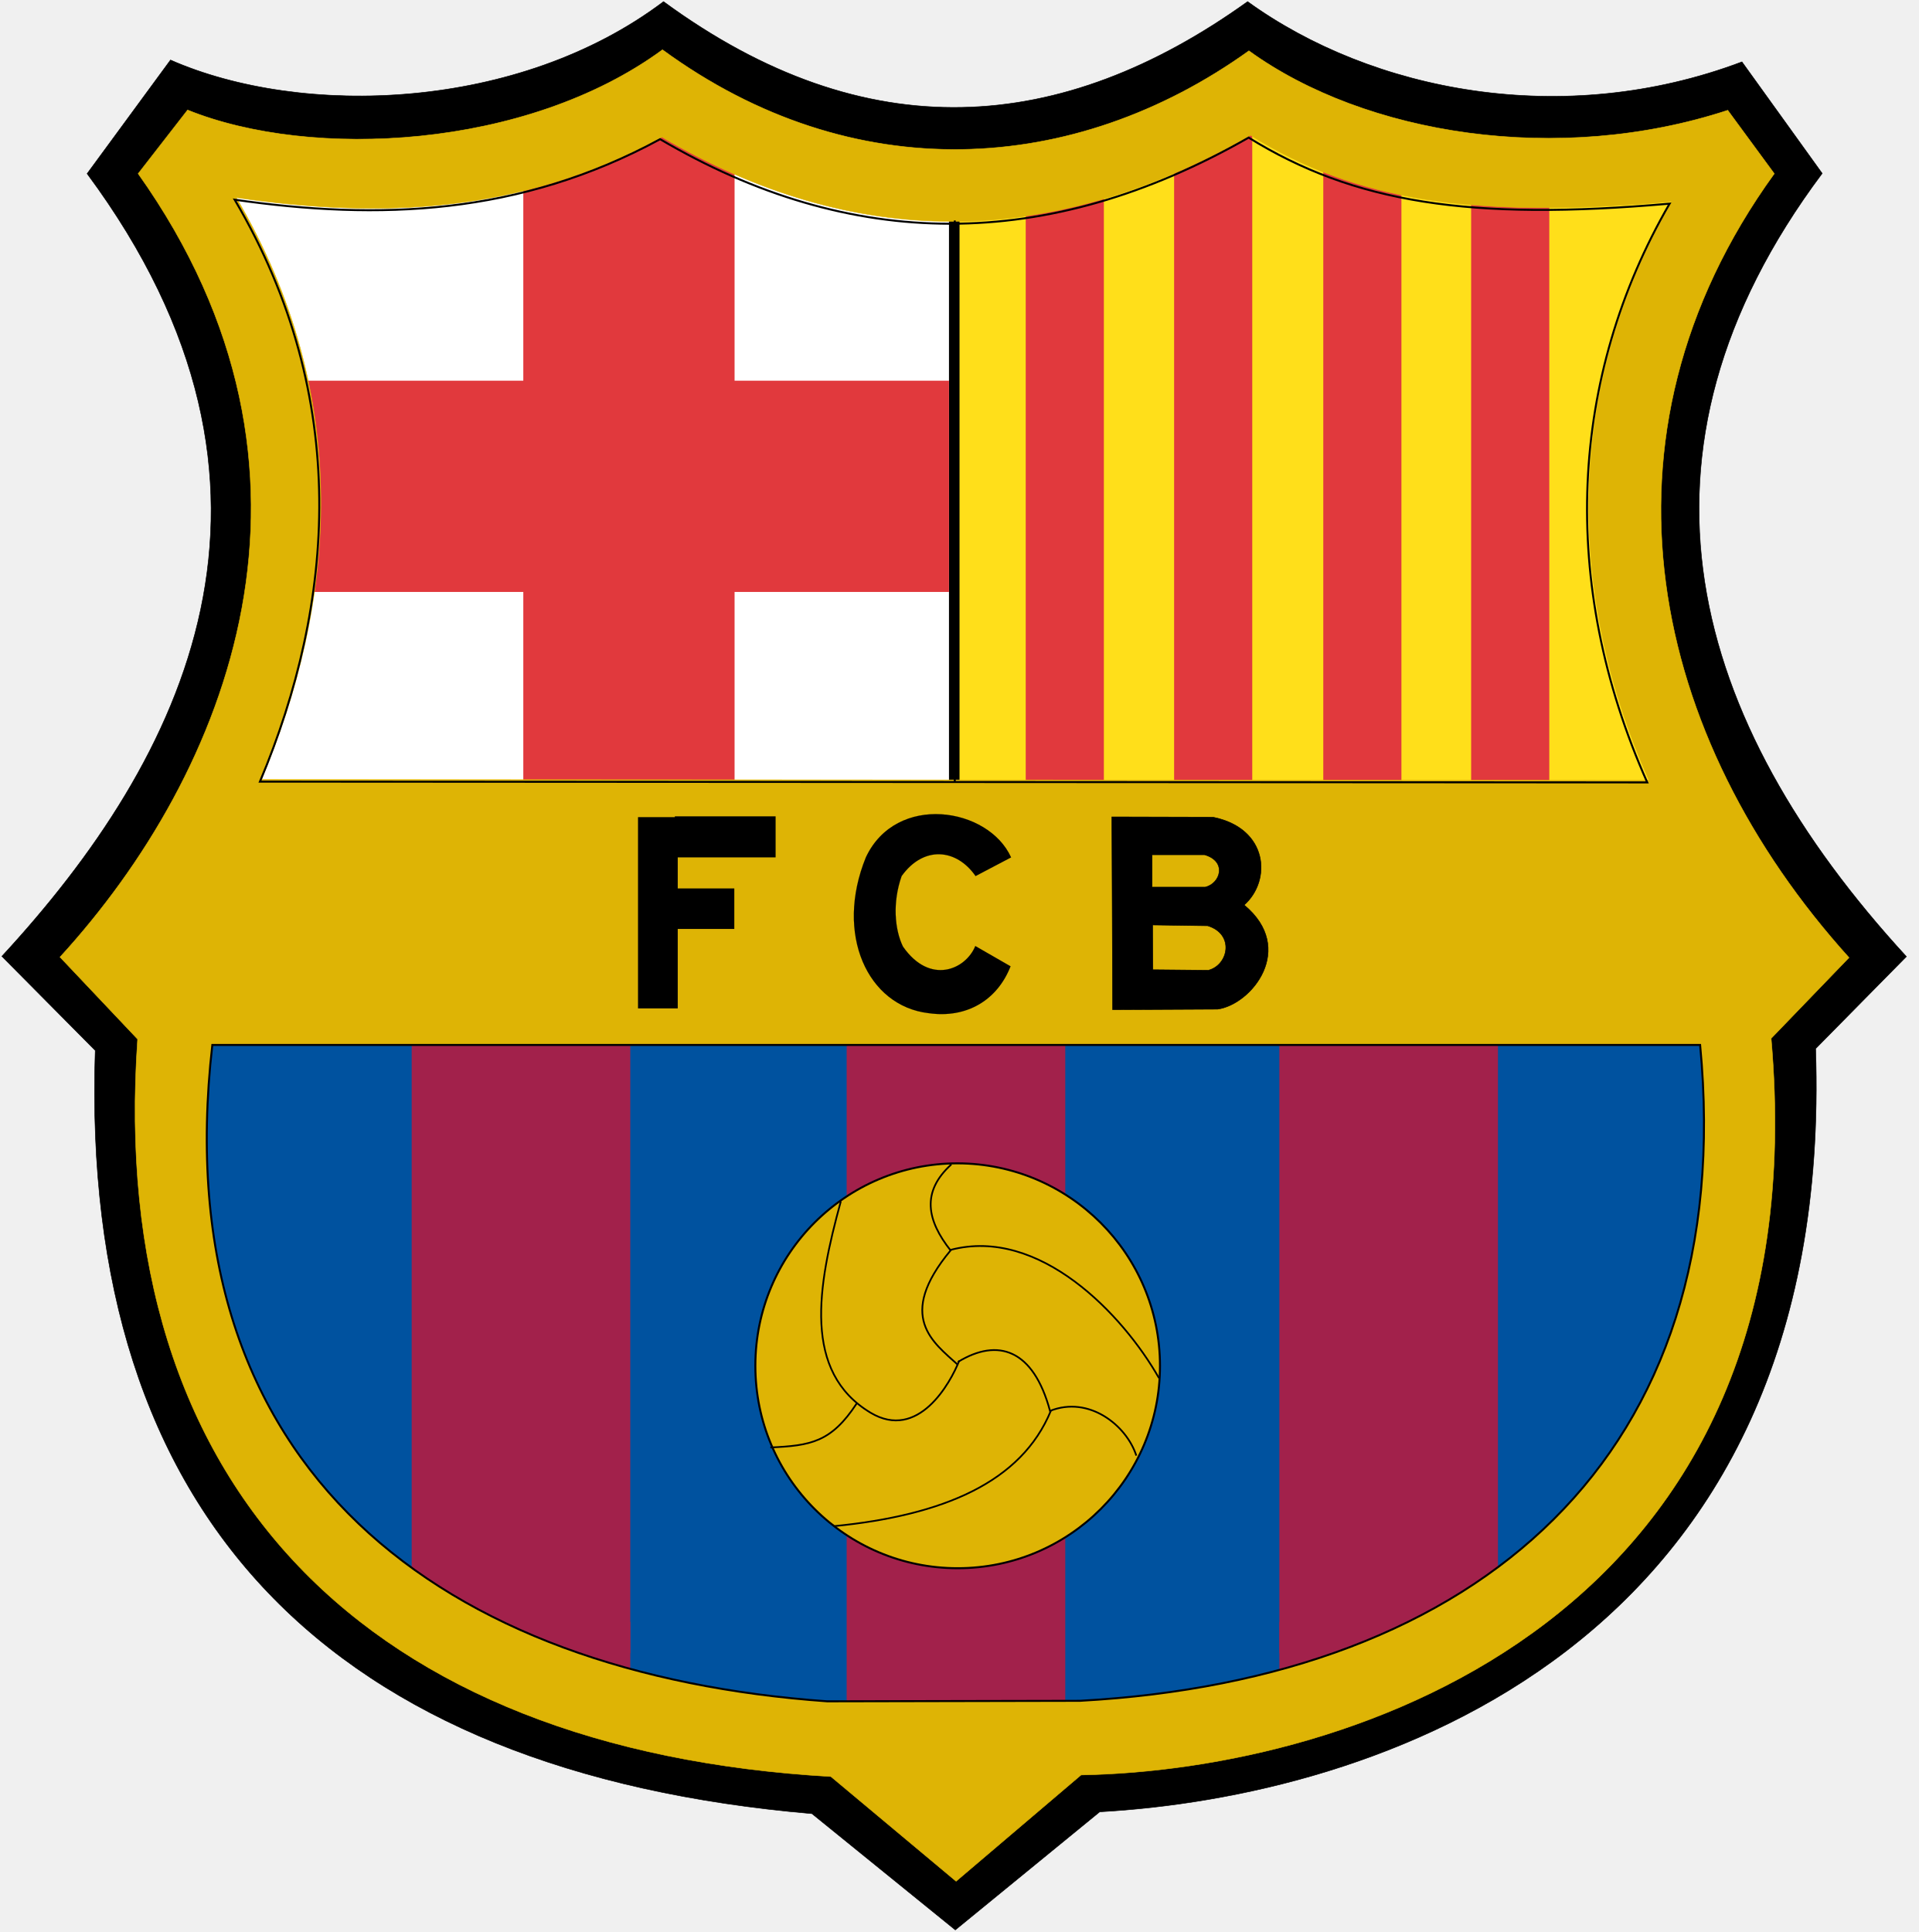
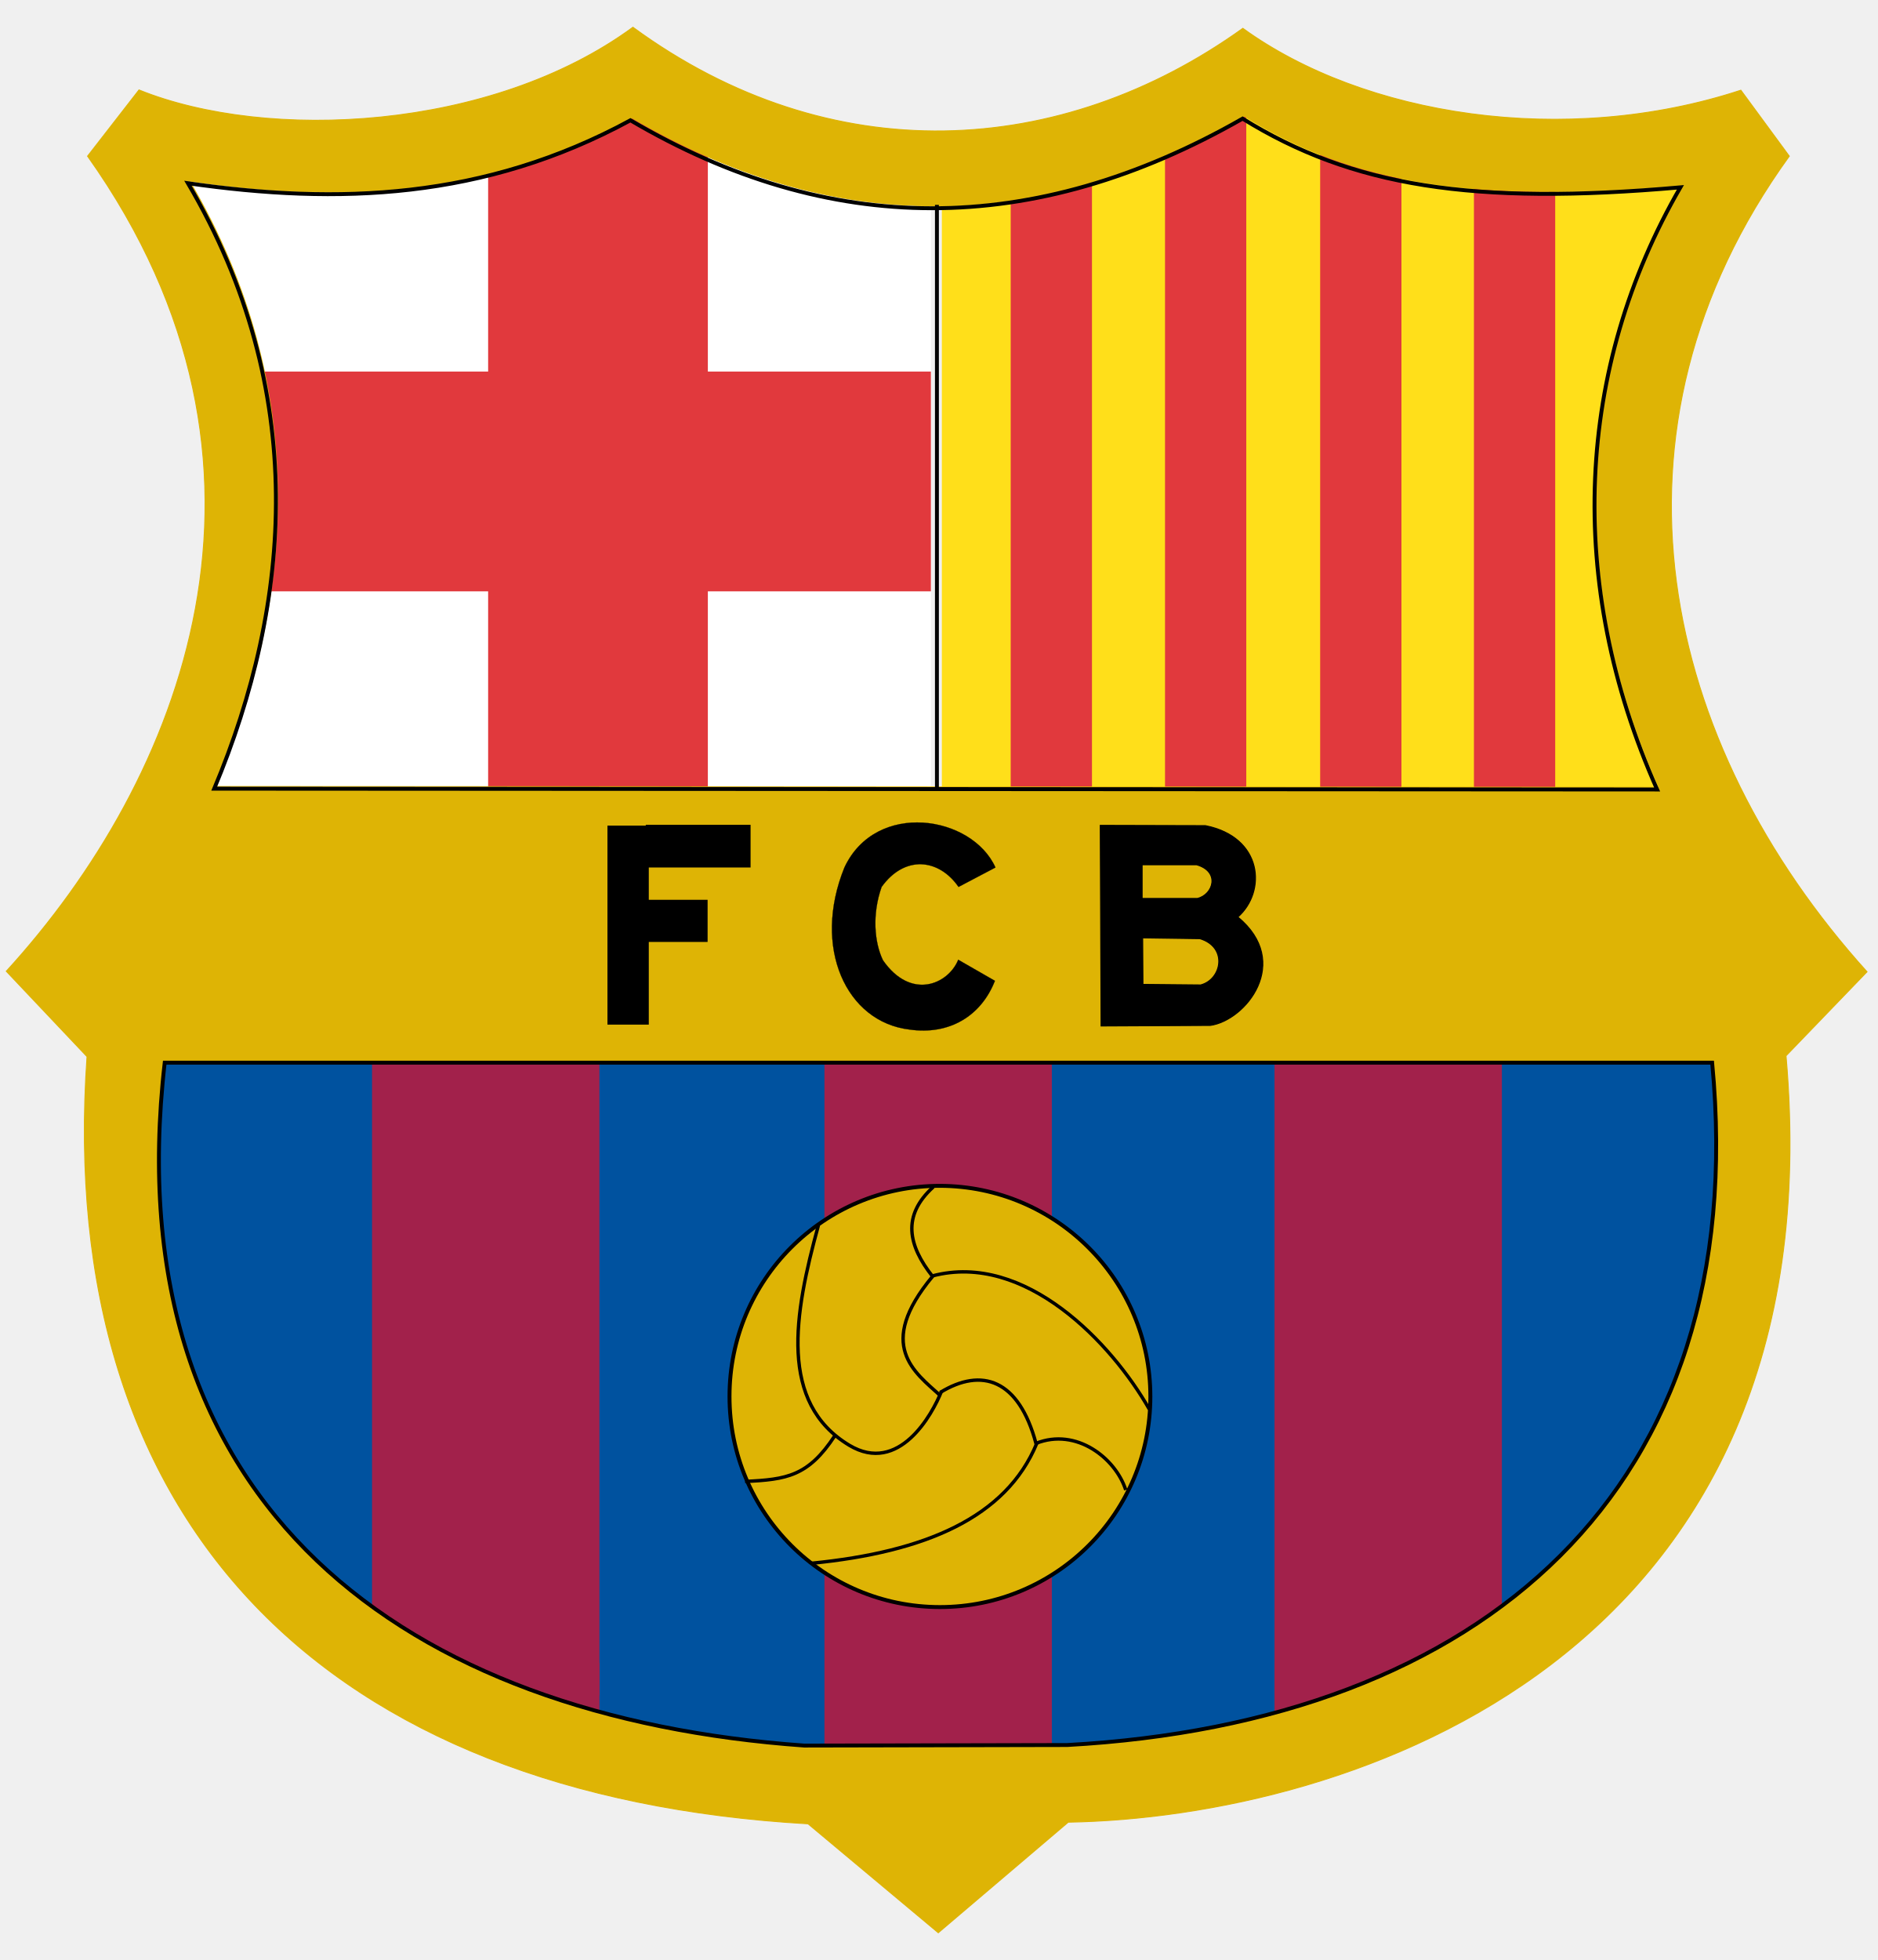
- <svg xmlns="http://www.w3.org/2000/svg" width="138" height="139" viewBox="0 0 138 139" fill="none">
-   <g clip-path="url(#clip0_120_1287)">
-     <path fill-rule="evenodd" clip-rule="evenodd" d="M12.266 4.317C21.748 8.481 37.306 7.989 47.735 0.115C62.328 10.809 76.372 9.712 89.754 0.115C98.687 6.57 112.429 9.314 125.318 4.45L131.091 12.475C116.025 32.614 121.589 51.882 137.148 68.821L130.618 75.446C132.094 118.903 98.441 129.275 79.117 130.354L68.726 138.852L58.41 130.486C23.925 127.515 5.717 109.326 6.852 75.578L0.133 68.802C13.25 54.607 23.111 35.225 6.266 12.494L12.266 4.317Z" fill="black" stroke="black" stroke-width="0.036" stroke-miterlimit="10" />
-     <path fill-rule="evenodd" clip-rule="evenodd" d="M13.061 74.708H124.088C127.003 105.427 107.489 122.026 77.811 123.654L58.959 123.71C30.549 121.647 9.389 106.657 13.061 74.708Z" fill="#00529F" />
-     <path d="M76.637 75.067H60.909V124.165H76.637V75.067Z" fill="#A2214B" />
-     <path d="M45.344 75.067H29.616V118.941H45.344V75.067Z" fill="#A2214B" />
-     <path d="M45.345 116.688H35.105V121.212H45.345V116.688Z" fill="#A2214B" />
-     <path d="M107.766 75.067H92.038V118.941H107.766V75.067Z" fill="#A2214B" />
-     <path d="M102.277 116.688H92.038V121.212H102.277V116.688Z" fill="#A2214B" />
-     <path fill-rule="evenodd" clip-rule="evenodd" d="M68.271 14.481V58.09L15.275 58.468L20.745 37.478L13.931 12.361L47.47 8.046L68.271 14.481Z" fill="white" />
-     <path fill-rule="evenodd" clip-rule="evenodd" d="M69.029 14.481V58.09L122.025 58.468L116.555 37.478L123.35 12.361L89.811 8.046L69.029 14.481Z" fill="#FFDF1A" />
-     <path d="M52.846 9.295H37.647V57.806H52.846V9.295Z" fill="#E1393D" />
-     <path d="M68.272 27.39H20.991V42.588H68.272V27.39Z" fill="#E1393D" />
-     <path d="M79.413 12.74H73.792V57.503H79.413V12.74Z" fill="#E1393D" />
-     <path d="M90.088 9.522H84.467V57.597H90.088V9.522Z" fill="#E1393D" />
-     <path d="M100.82 12.248H95.199V57.711H100.82V12.248Z" fill="#E1393D" />
-     <path d="M111.457 13.913H105.836V57.673H111.457V13.913Z" fill="#E1393D" />
-     <path fill-rule="evenodd" clip-rule="evenodd" d="M47.66 3.579C37.874 10.752 22.392 11.51 13.496 7.913L9.938 12.494C25.212 33.995 16.43 55.61 4.316 68.859L9.9 74.764C7.628 107.168 26.537 125.906 59.773 127.818L68.782 135.351L77.773 127.704C97.135 127.363 131.072 116.518 127.419 74.708L133.021 68.897C118.788 53.131 113.886 31.516 127.646 12.494L124.296 7.932C112.126 11.926 98.214 9.712 89.848 3.655C77.281 12.664 61.344 13.592 47.66 3.579ZM89.962 9.73C97.514 14.424 105.861 15.749 120.246 14.5C113.034 26.954 112.258 41.812 118.637 56.14L18.814 56.083C24.19 43.27 25.42 28.544 16.997 14.216C27.369 15.73 37.514 15.371 47.622 9.863C61.325 17.907 75.426 18.04 89.962 9.73ZM15.275 75.181H122.309C125.129 104.802 106.296 120.795 77.678 122.366L59.489 122.404C32.12 120.455 11.736 105.994 15.275 75.181Z" fill="#DEB405" stroke="#DEB405" stroke-width="0.034" stroke-miterlimit="10" />
-     <path d="M16.884 14.368C25.306 28.696 24.076 43.421 18.701 56.235L118.504 56.291C112.126 41.964 112.902 27.106 120.113 14.652C105.728 15.92 97.381 14.576 89.829 9.901C75.293 18.21 61.193 18.077 47.489 10.014C37.382 15.503 27.256 15.863 16.884 14.368Z" stroke="black" stroke-width="0.143" stroke-miterlimit="10" />
-     <path d="M15.275 75.181H122.309C125.129 104.802 106.296 120.796 77.697 122.367L59.508 122.404C32.12 120.455 11.736 105.994 15.275 75.181Z" stroke="black" stroke-width="0.143" stroke-miterlimit="10" />
-     <path d="M68.688 15.863V56.311" stroke="black" stroke-width="0.143" stroke-miterlimit="10" />
-     <path d="M83.451 98.272C83.451 106.316 76.94 112.827 68.896 112.827C60.852 112.827 54.341 106.316 54.341 98.272C54.341 98.272 54.341 98.272 54.341 98.253C54.341 90.209 60.852 83.698 68.896 83.698C76.921 83.717 83.451 90.228 83.451 98.272C83.451 98.272 83.451 98.253 83.451 98.272Z" fill="#DEB405" />
-     <path d="M83.451 98.272C83.451 106.316 76.94 112.827 68.896 112.827C60.852 112.827 54.341 106.316 54.341 98.272C54.341 98.272 54.341 98.272 54.341 98.253C54.341 90.209 60.852 83.698 68.896 83.698C76.921 83.717 83.451 90.228 83.451 98.272ZM83.451 98.272C83.451 98.253 83.451 98.272 83.451 98.272Z" stroke="black" stroke-width="0.144" stroke-miterlimit="1.014" />
-     <path d="M60.492 86.424C58.789 92.613 57.748 98.708 62.631 101.641C66.057 103.685 68.366 99.522 69.009 97.894" stroke="black" stroke-width="0.125" stroke-miterlimit="10" />
-     <path d="M55.42 104.14C58.297 104.007 59.792 103.78 61.628 100.979" stroke="black" stroke-width="0.125" stroke-miterlimit="10" />
-     <path d="M68.915 97.988C71.792 96.228 74.347 97.08 75.539 101.509C78.341 100.392 81.047 102.55 81.748 104.726" stroke="black" stroke-width="0.125" stroke-miterlimit="10" />
-     <path d="M75.596 101.509C73.476 106.638 67.874 109.023 60.019 109.799" stroke="black" stroke-width="0.125" stroke-miterlimit="10" />
-     <path d="M68.915 98.197C67.154 96.588 64.429 94.733 68.385 89.963C66.7 87.824 66.246 85.761 68.442 83.774" stroke="black" stroke-width="0.125" stroke-miterlimit="10" />
-     <path d="M83.375 99.143C80.782 94.581 74.782 88.241 68.385 89.925" stroke="black" stroke-width="0.125" stroke-miterlimit="10" />
-     <path d="M48.549 58.733V58.79H45.899V63.919V66.834V72.55H48.757V66.834H52.827V63.919H48.757V61.686H55.798V58.733H48.549Z" fill="black" />
-     <path fill-rule="evenodd" clip-rule="evenodd" d="M70.183 63.029L72.738 61.686C71.11 58.071 64.467 57.03 62.29 61.686C60.038 67.231 62.423 72.38 66.795 72.891C69.558 73.288 71.754 71.944 72.7 69.522L70.164 68.064C69.483 69.749 66.909 70.903 64.959 68.102C64.353 66.853 64.202 64.903 64.864 63.029C66.454 60.815 68.82 61.061 70.183 63.029Z" fill="black" stroke="black" stroke-width="0.007" stroke-miterlimit="10" />
-     <path fill-rule="evenodd" clip-rule="evenodd" d="M79.987 58.771L80.044 72.645L87.596 72.607C90.057 72.266 93.274 68.235 89.508 65.112C91.495 63.351 91.249 59.585 87.255 58.79L79.987 58.771ZM82.883 61.496H86.65C88.296 61.97 87.804 63.56 86.707 63.825H82.883V61.496ZM82.921 66.55L86.877 66.607C88.826 67.194 88.391 69.427 86.934 69.806L82.94 69.768L82.921 66.55Z" fill="black" stroke="black" stroke-width="0.036" stroke-miterlimit="10" />
-   </g>
-   <defs>
-     <clipPath id="clip0_120_1287">
-       <rect width="137.3" height="139" fill="white" />
-     </clipPath>
-   </defs>
+ <svg xmlns="http://www.w3.org/2000/svg" width="69" height="72" viewBox="0 0 69 72" fill="none">
+   <path fill-rule="evenodd" clip-rule="evenodd" d="M4.877 38.785H63.857C65.405 55.104 55.039 63.922 39.273 64.786L29.259 64.816C14.167 63.72 2.926 55.757 4.877 38.785Z" fill="#00529F" />
+   <path d="M38.648 38.976H30.293V65.058H38.648V38.976Z" fill="#A2214B" />
+   <path d="M22.025 38.976H13.67V62.283H22.025V38.976Z" fill="#A2214B" />
+   <path d="M22.026 61.086H16.586V63.489H22.026V61.086Z" fill="#A2214B" />
+   <path d="M55.185 38.976H46.83V62.283H55.185V38.976Z" fill="#A2214B" />
+   <path d="M52.27 61.086H46.83V63.489H52.27V61.086Z" fill="#A2214B" />
+   <path fill-rule="evenodd" clip-rule="evenodd" d="M34.205 6.791V29.957L6.052 30.158L8.958 19.008L5.338 5.665L23.155 3.373L34.205 6.791Z" fill="white" />
+   <path fill-rule="evenodd" clip-rule="evenodd" d="M34.607 6.791V29.957L62.76 30.158L59.855 19.008L63.464 5.665L45.647 3.373L34.607 6.791Z" fill="#FFDF1A" />
+   <path d="M26.009 4.036H17.936V29.806H26.009V4.036Z" fill="#E1393D" />
+   <path d="M34.204 13.649H9.088V21.723H34.204V13.649Z" fill="#E1393D" />
+   <path d="M40.123 5.866H37.137V29.645H40.123V5.866Z" fill="#E1393D" />
+   <path d="M45.793 4.157H42.807V29.696H45.793V4.157Z" fill="#E1393D" />
+   <path d="M51.494 5.605H48.508V29.756H51.494V5.605Z" fill="#E1393D" />
+   <path d="M57.144 6.49H54.158V29.736H57.144V6.49Z" fill="#E1393D" />
+   <path fill-rule="evenodd" clip-rule="evenodd" d="M23.256 1C18.057 4.811 9.833 5.213 5.107 3.303L3.217 5.736C11.331 17.158 6.665 28.64 0.23 35.678L3.197 38.815C1.99 56.029 12.034 65.983 29.69 66.998L34.476 71L39.252 66.938C49.538 66.757 67.566 60.996 65.626 38.785L68.602 35.698C61.041 27.323 58.436 15.841 65.746 5.736L63.966 3.313C57.501 5.434 50.111 4.258 45.667 1.04C38.991 5.826 30.525 6.319 23.256 1ZM45.727 4.268C49.739 6.761 54.173 7.465 61.815 6.801C57.984 13.417 57.572 21.31 60.96 28.922L7.932 28.891C10.788 22.084 11.441 14.262 6.967 6.651C12.477 7.455 17.866 7.264 23.235 4.338C30.515 8.611 38.005 8.682 45.727 4.268ZM6.052 39.036H62.911C64.409 54.772 54.404 63.268 39.202 64.103L29.54 64.123C15.001 63.087 4.172 55.405 6.052 39.036Z" fill="#DEB405" stroke="#DEB405" stroke-width="0.034" stroke-miterlimit="10" />
+   <path d="M6.906 6.731C11.38 14.342 10.727 22.165 7.871 28.972L60.889 29.002C57.501 21.391 57.913 13.498 61.744 6.882C54.102 7.556 49.668 6.842 45.657 4.358C37.935 8.772 30.444 8.702 23.165 4.419C17.795 7.334 12.416 7.525 6.906 6.731Z" stroke="black" stroke-width="0.143" stroke-miterlimit="10" />
+   <path d="M6.052 39.036H62.911C64.409 54.772 54.405 63.268 39.212 64.103L29.55 64.123C15.001 63.087 4.172 55.405 6.052 39.036Z" stroke="black" stroke-width="0.143" stroke-miterlimit="10" />
+   <path d="M34.426 7.525V29.012" stroke="black" stroke-width="0.143" stroke-miterlimit="10" />
+   <path d="M42.269 51.303C42.269 55.576 38.81 59.035 34.537 59.035C30.264 59.035 26.805 55.576 26.805 51.303C26.805 51.303 26.805 51.303 26.805 51.293C26.805 47.02 30.264 43.561 34.537 43.561C38.8 43.571 42.269 47.03 42.269 51.303C42.269 51.303 42.269 51.293 42.269 51.303Z" fill="#DEB405" />
+   <path d="M42.269 51.303C42.269 55.576 38.81 59.035 34.537 59.035C30.264 59.035 26.805 55.576 26.805 51.303C26.805 51.303 26.805 51.303 26.805 51.293C26.805 47.02 30.264 43.561 34.537 43.561C38.8 43.571 42.269 47.03 42.269 51.303ZM42.269 51.303C42.269 51.293 42.269 51.303 42.269 51.303Z" stroke="black" stroke-width="0.144" stroke-miterlimit="1.014" />
+   <path d="M30.072 45.009C29.167 48.297 28.614 51.534 31.208 53.093C33.028 54.179 34.254 51.967 34.596 51.102" stroke="black" stroke-width="0.125" stroke-miterlimit="10" />
+   <path d="M27.377 54.42C28.905 54.35 29.7 54.229 30.675 52.741" stroke="black" stroke-width="0.125" stroke-miterlimit="10" />
+   <path d="M34.547 51.152C36.075 50.217 37.432 50.669 38.066 53.022C39.554 52.429 40.992 53.575 41.364 54.732" stroke="black" stroke-width="0.125" stroke-miterlimit="10" />
+   <path d="M38.095 53.022C36.969 55.747 33.993 57.014 29.82 57.426" stroke="black" stroke-width="0.125" stroke-miterlimit="10" />
+   <path d="M34.546 51.263C33.611 50.408 32.163 49.423 34.265 46.889C33.37 45.753 33.128 44.657 34.295 43.601" stroke="black" stroke-width="0.125" stroke-miterlimit="10" />
+   <path d="M42.229 51.766C40.851 49.342 37.664 45.974 34.266 46.869" stroke="black" stroke-width="0.125" stroke-miterlimit="10" />
+   <path d="M23.728 30.299V30.329H22.32V33.054V34.602V37.639H23.839V34.602H26V33.054H23.839V31.867H27.579V30.299H23.728Z" fill="black" />
+   <path fill-rule="evenodd" clip-rule="evenodd" d="M35.22 32.581L36.577 31.867C35.712 29.947 32.183 29.394 31.027 31.867C29.83 34.813 31.097 37.548 33.42 37.82C34.888 38.031 36.054 37.317 36.557 36.03L35.209 35.256C34.848 36.151 33.48 36.764 32.444 35.276C32.123 34.612 32.042 33.577 32.394 32.581C33.239 31.405 34.496 31.536 35.22 32.581Z" fill="black" stroke="black" stroke-width="0.007" stroke-miterlimit="10" />
+   <path fill-rule="evenodd" clip-rule="evenodd" d="M40.428 30.319L40.458 37.689L44.47 37.669C45.777 37.488 47.486 35.346 45.485 33.687C46.541 32.752 46.41 30.751 44.289 30.329L40.428 30.319ZM41.966 31.767H43.967C44.842 32.018 44.58 32.863 43.997 33.004H41.966V31.767ZM41.986 34.452L44.088 34.482C45.123 34.793 44.892 35.98 44.118 36.181L41.996 36.161L41.986 34.452Z" fill="black" stroke="black" stroke-width="0.036" stroke-miterlimit="10" />
</svg>
